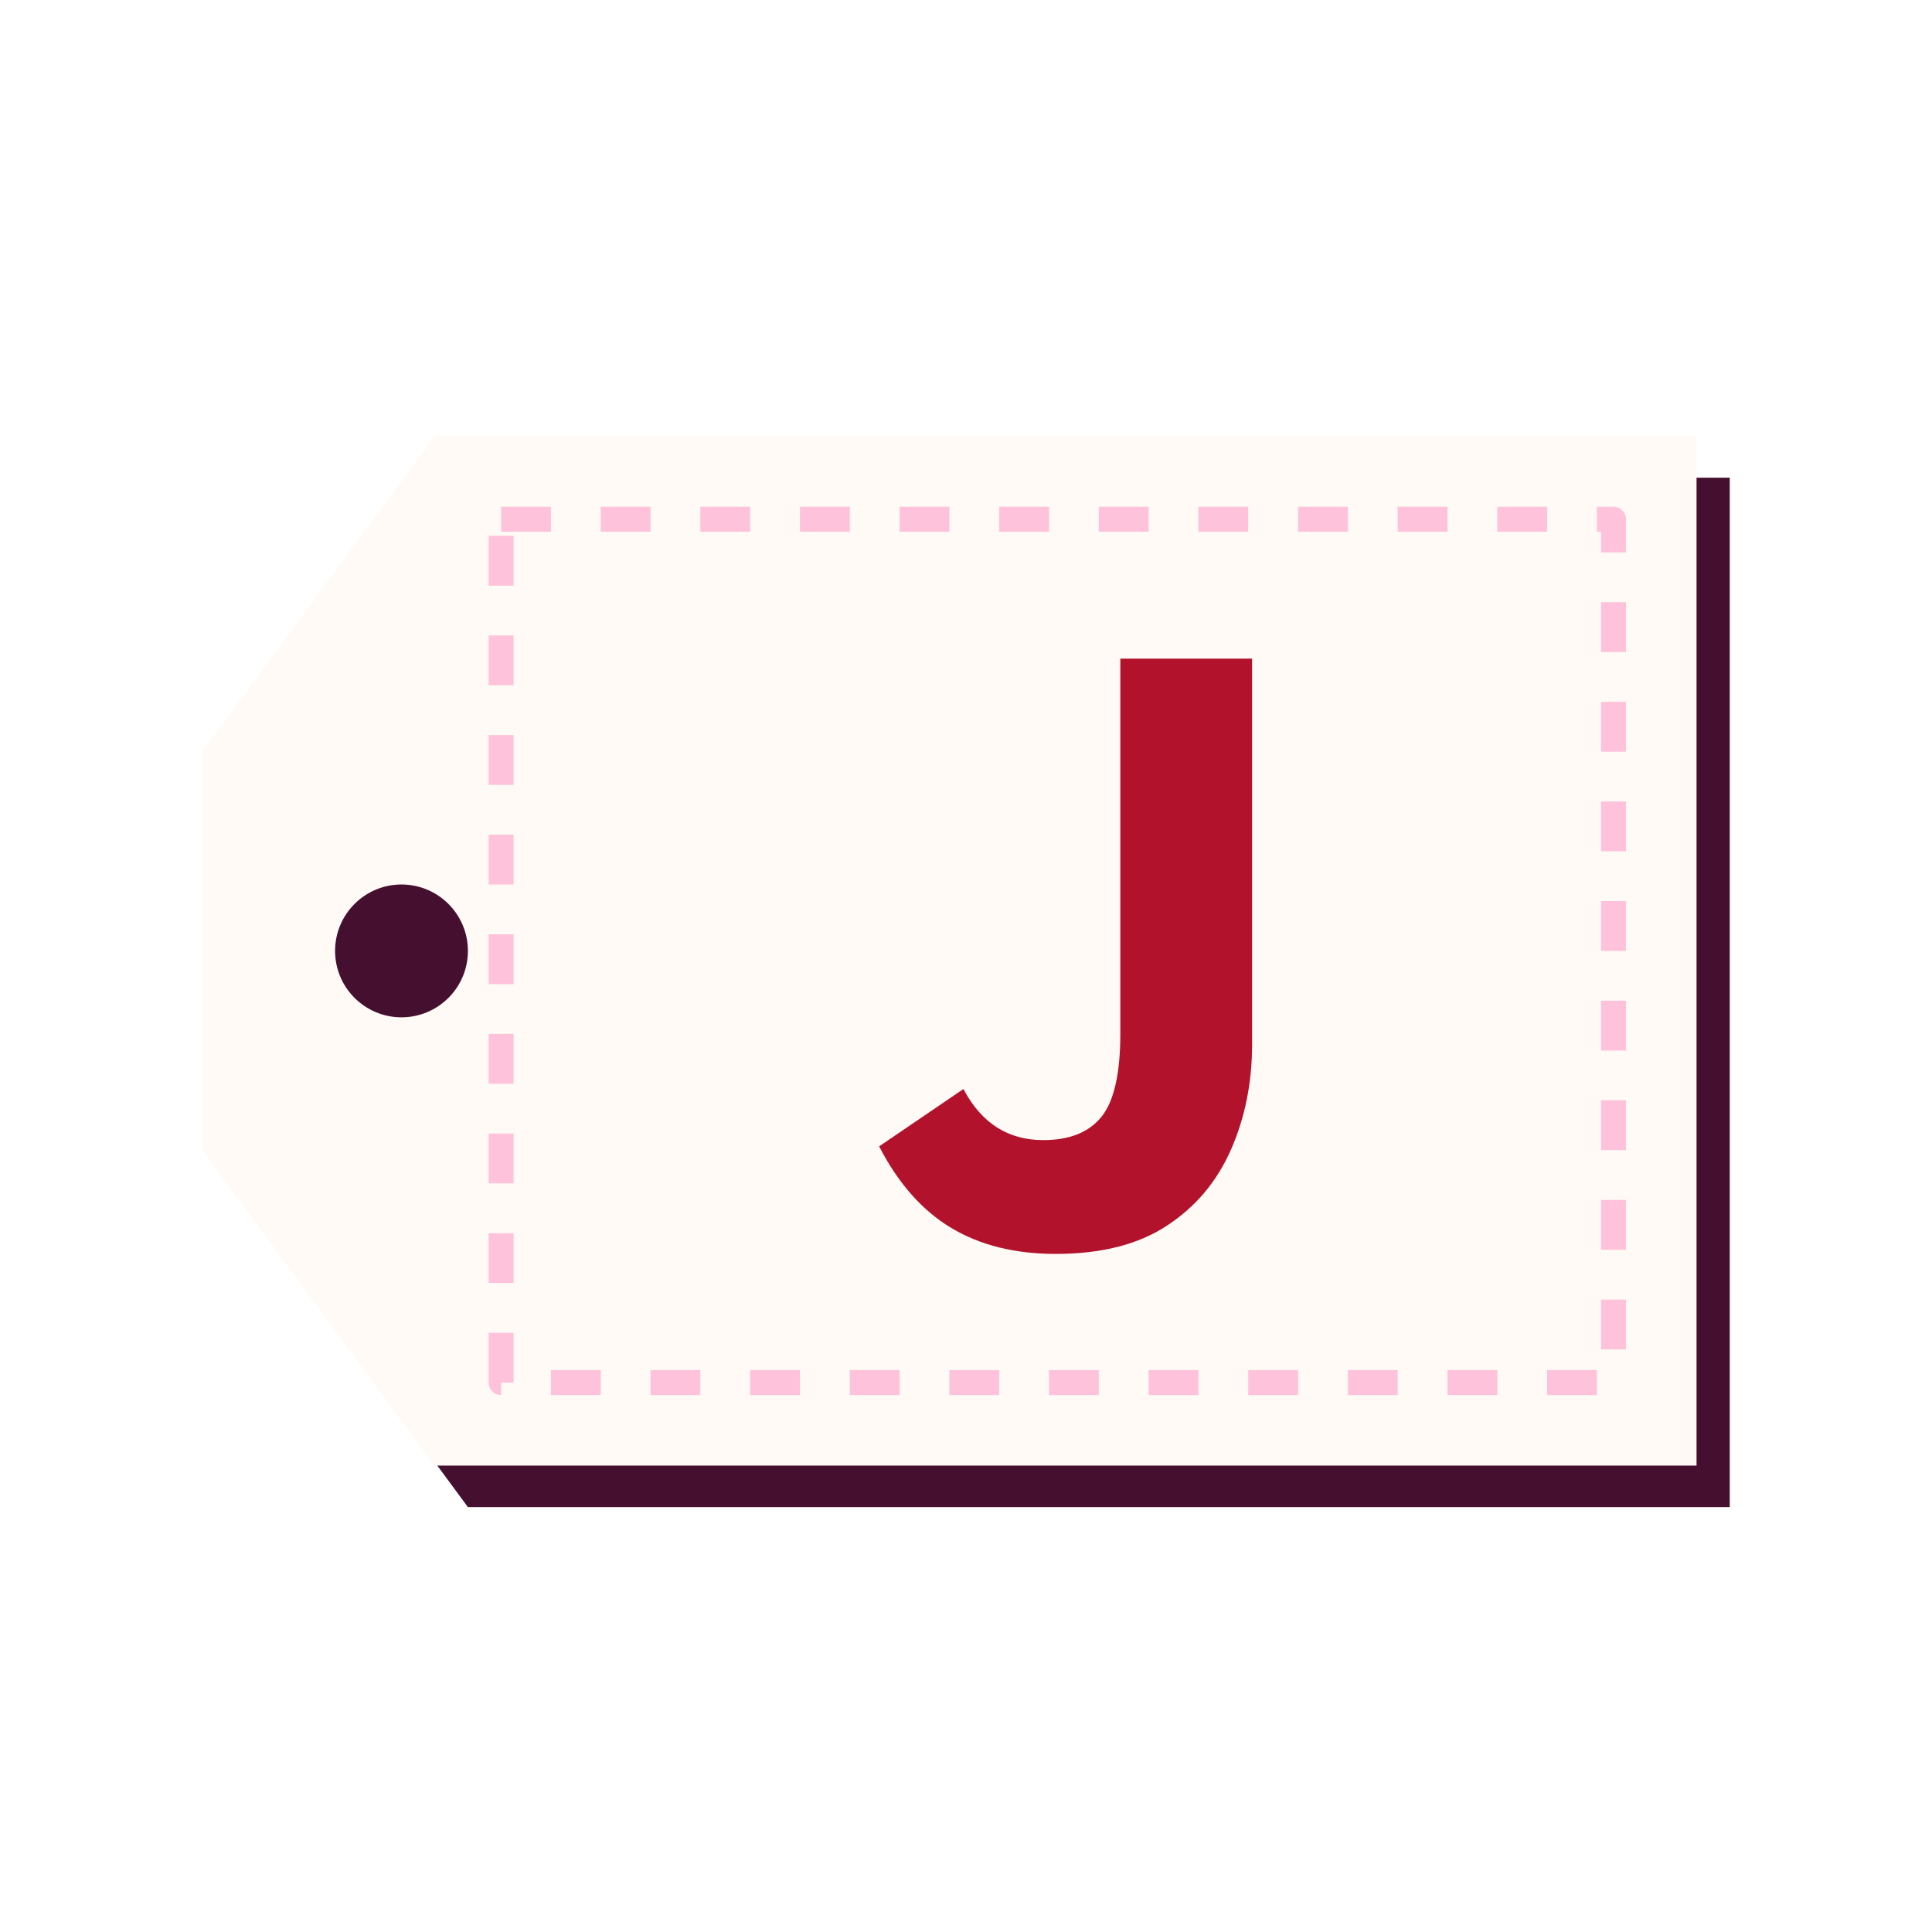
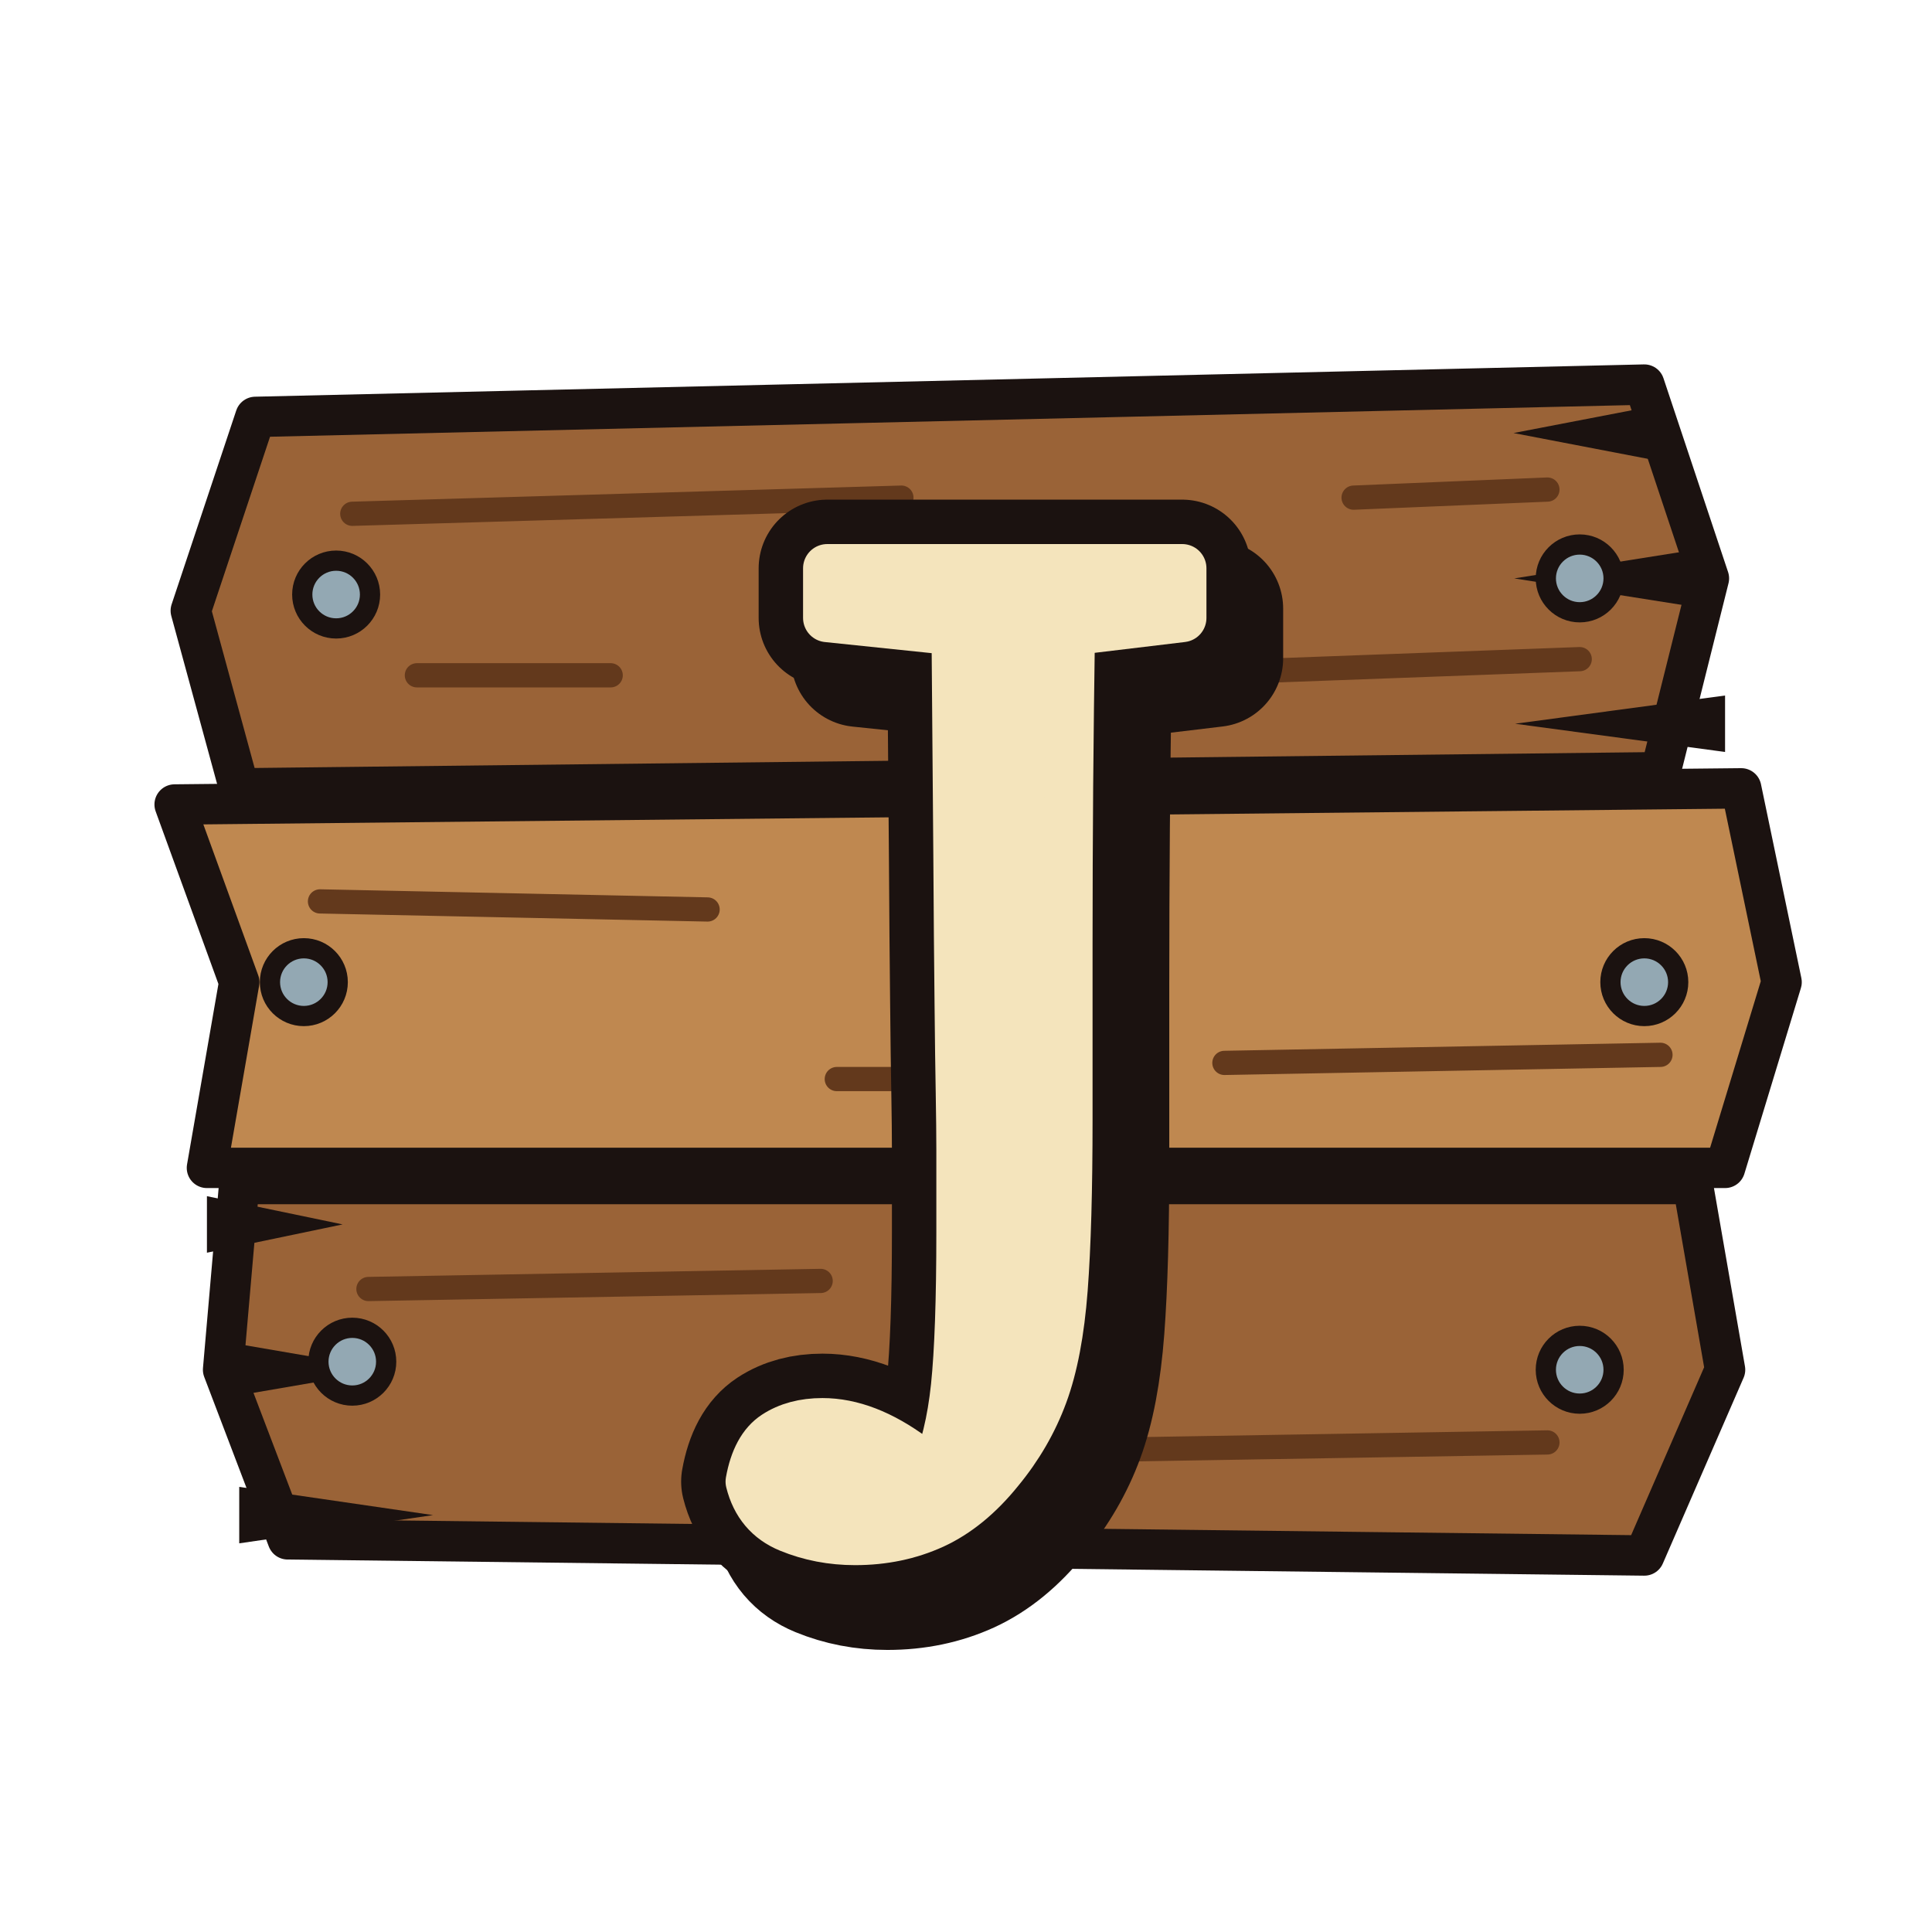
<svg xmlns="http://www.w3.org/2000/svg" width="256" height="256" viewBox="0 0 256 256">
  <g>
    <g>
+       <polygon points="33.84,55.24 217.88,50.96 226.44,76.64 220.02,102.32 31.7,104.46 25.28,80.92" fill="#9a6337" stroke="#1b1210" stroke-width="5.35" stroke-linecap="round" stroke-linejoin="round" />
+       <polygon points="23.14,106.6 230.72,104.46 236.07,130.14 228.58,154.75 27.42,154.75 31.7,130.14" fill="#bf8850" stroke="#1b1210" stroke-width="5.35" stroke-linecap="round" stroke-linejoin="round" />
+       <polygon points="31.7,156.89 224.3,156.89 228.58,181.5 217.88,206.11 38.12,203.97 29.56,181.5" fill="#9a6337" stroke="#1b1210" stroke-width="5.35" stroke-linecap="round" stroke-linejoin="round" />
+       <path d="M46.68 68.08 L119.44 65.94 M151.54 89.48 L209.32 87.34 M42.4 119.44 L93.76 120.51 M162.24 140.84 L220.02 139.77 M48.82 170.8 L108.74 169.73 M140.84 192.2 L205.04 191.13 M55.24 89.48 L80.92 89.48 M179.36 65.94 L205.04 64.87 M110.88 142.98 L136.56 142.98" fill="none" stroke="#63391c" stroke-width="3.21" stroke-linecap="round" stroke-linejoin="round" />
+       <path d="M220.02 61.12 L200.55 57.38 L220.02 53.63 Z M224.3 80.38 L200.65 76.64 L224.3 72.89 Z M228.58 99.64 L200.76 95.9 L228.58 92.16 Z" fill="#1b1210" />
+       <path d="M27.42 158.5 L45.4 162.24 L27.42 165.99 Z M29.56 177.75 L51.39 181.5 L29.56 185.25 Z M31.7 197.02 L57.38 200.76 L31.7 204.5 Z" fill="#1b1210" />
+       <circle cx="44.54" cy="78.78" r="4.49" fill="#93a8b3" stroke="#1b1210" stroke-width="2.68" stroke-linecap="round" stroke-linejoin="round" />
+       <circle cx="209.32" cy="76.64" r="4.49" fill="#93a8b3" stroke="#1b1210" stroke-width="2.68" stroke-linecap="round" stroke-linejoin="round" />
+       <circle cx="40.26" cy="130.14" r="4.49" fill="#93a8b3" stroke="#1b1210" stroke-width="2.68" stroke-linecap="round" stroke-linejoin="round" />
+       <circle cx="217.88" cy="130.14" r="4.49" fill="#93a8b3" stroke="#1b1210" stroke-width="2.68" stroke-linecap="round" stroke-linejoin="round" />
+       <circle cx="46.68" cy="180.43" r="4.49" fill="#93a8b3" stroke="#1b1210" stroke-width="2.68" stroke-linecap="round" stroke-linejoin="round" />
+       <circle cx="209.32" cy="181.5" r="4.49" fill="#93a8b3" stroke="#1b1210" stroke-width="2.68" stroke-linecap="round" stroke-linejoin="round" />
      <g>
-         <polygon points="62,63.3 229.2,63.3 229.2,199.7 62,199.7 31.2,157.9 31.2,105.1" fill="#45102f" />
+         <path d="M113.9 87.23 L113.9 80.65 L160.93 80.65 L160.93 87.23 L146.16 89 C146.06 95.74 145.98 102.59 145.92 109.54 C145.87 116.5 145.84 123.45 145.84 130.41 L145.84 153.68 C145.84 162.99 145.63 170.48 145.2 176.15 C144.77 181.82 143.89 186.48 142.55 190.11 C141.21 193.75 139.26 197.12 136.69 200.22 C134.02 203.54 131.1 205.92 127.95 207.37 C124.79 208.81 121.34 209.53 117.59 209.53 C114.49 209.53 111.58 208.97 108.85 207.85 C106.12 206.73 104.38 204.67 103.63 201.67 C104.17 198.67 105.29 196.61 107 195.49 C108.71 194.37 110.8 193.81 113.26 193.81 C117.11 193.81 121.13 195.36 125.3 198.46 L128.03 200.55 C129.42 197.55 130.35 193.72 130.84 189.07 C131.32 184.42 131.56 177.59 131.56 168.61 C131.56 166.36 131.56 164.46 131.56 162.91 C131.56 161.36 131.56 159.62 131.56 157.69 C131.56 155.77 131.53 153.28 131.48 150.23 C131.42 147.18 131.37 143.14 131.32 138.11 C131.26 133.08 131.21 126.58 131.16 118.61 C131.1 110.64 131.02 100.77 130.92 89 Z" fill="#1b1210" stroke="#1b1210" stroke-width="18.19" stroke-linecap="round" stroke-linejoin="round" />
      </g>
      <g>
-         <polygon points="57.6,57.8 224.8,57.8 224.8,194.2 57.6,194.2 26.8,152.4 26.8,99.6" fill="#fffaf5" />
+         <path d="M109.62 81.88 L109.62 75.3 L156.65 75.3 L156.65 81.88 L141.88 83.65 C141.78 90.39 141.7 97.24 141.64 104.19 C141.59 111.15 141.56 118.1 141.56 125.06 L141.56 148.33 C141.56 157.64 141.35 165.13 140.92 170.8 C140.49 176.47 139.61 181.13 138.27 184.76 C136.93 188.4 134.98 191.77 132.41 194.88 C129.74 198.19 126.82 200.57 123.67 202.02 C120.51 203.46 117.06 204.18 113.31 204.18 C110.21 204.18 107.3 203.62 104.57 202.5 C101.84 201.38 100.1 199.32 99.35 196.32 C99.89 193.32 101.01 191.26 102.72 190.14 C104.43 189.02 106.52 188.46 108.98 188.46 C112.83 188.46 116.85 190.01 121.02 193.11 L123.75 195.2 C125.14 192.2 126.07 188.37 126.56 183.72 C127.04 179.07 127.28 172.24 127.28 163.26 C127.28 161.01 127.28 159.11 127.28 157.56 C127.28 156.01 127.28 154.27 127.28 152.34 C127.28 150.42 127.25 147.93 127.2 144.88 C127.14 141.83 127.09 137.79 127.04 132.76 C126.98 127.73 126.93 121.23 126.88 113.26 C126.82 105.29 126.74 95.42 126.64 83.65 Z" fill="#1b1210" stroke="#1b1210" stroke-width="18.19" stroke-linecap="round" stroke-linejoin="round" />
      </g>
-       <circle cx="53.2" cy="126" r="8.8" fill="#45102f" />
-       <polygon points="66.4,68.8 213.8,68.8 213.8,183.2 66.4,183.2" fill="none" stroke="#ffc2da" stroke-width="3.3" stroke-linejoin="round" stroke-dasharray="6.6 6.6" />
      <g>
-         <path d="M139.89 166.15 C134.51 166.15 129.89 165.01 126.05 162.71 C122.21 160.41 119.02 156.81 116.49 151.9 L127.66 144.3 C130.03 148.81 133.56 151.07 138.23 151.07 C141.71 151.07 144.29 150.04 145.95 147.98 C147.62 145.92 148.45 142.24 148.45 136.93 L148.45 87.27 L165.91 87.27 L165.91 138.36 C165.91 143.42 164.98 148.08 163.12 152.31 C161.26 156.55 158.43 159.92 154.62 162.41 C150.82 164.91 145.91 166.15 139.89 166.15 Z" fill="#b3122c" />
+         <path d="M109.62 81.88 L109.62 75.3 L156.65 75.3 L156.65 81.88 L141.88 83.65 C141.78 90.39 141.7 97.24 141.64 104.19 C141.59 111.15 141.56 118.1 141.56 125.06 L141.56 148.33 C141.56 157.64 141.35 165.13 140.92 170.8 C140.49 176.47 139.61 181.13 138.27 184.76 C136.93 188.4 134.98 191.77 132.41 194.88 C129.74 198.19 126.82 200.57 123.67 202.02 C120.51 203.46 117.06 204.18 113.31 204.18 C110.21 204.18 107.3 203.62 104.57 202.5 C101.84 201.38 100.1 199.32 99.35 196.32 C99.89 193.32 101.01 191.26 102.72 190.14 C104.43 189.02 106.52 188.46 108.98 188.46 C112.83 188.46 116.85 190.01 121.02 193.11 L123.75 195.2 C125.14 192.2 126.07 188.37 126.56 183.72 C127.04 179.07 127.28 172.24 127.28 163.26 C127.28 161.01 127.28 159.11 127.28 157.56 C127.28 156.01 127.28 154.27 127.28 152.34 C127.28 150.42 127.25 147.93 127.2 144.88 C127.14 141.83 127.09 137.79 127.04 132.76 C126.98 127.73 126.93 121.23 126.88 113.26 C126.82 105.29 126.74 95.42 126.64 83.65 Z" fill="#f4e4bc" stroke="#f4e4bc" stroke-width="6.42" stroke-linecap="round" stroke-linejoin="round" />
      </g>
    </g>
  </g>
</svg>
